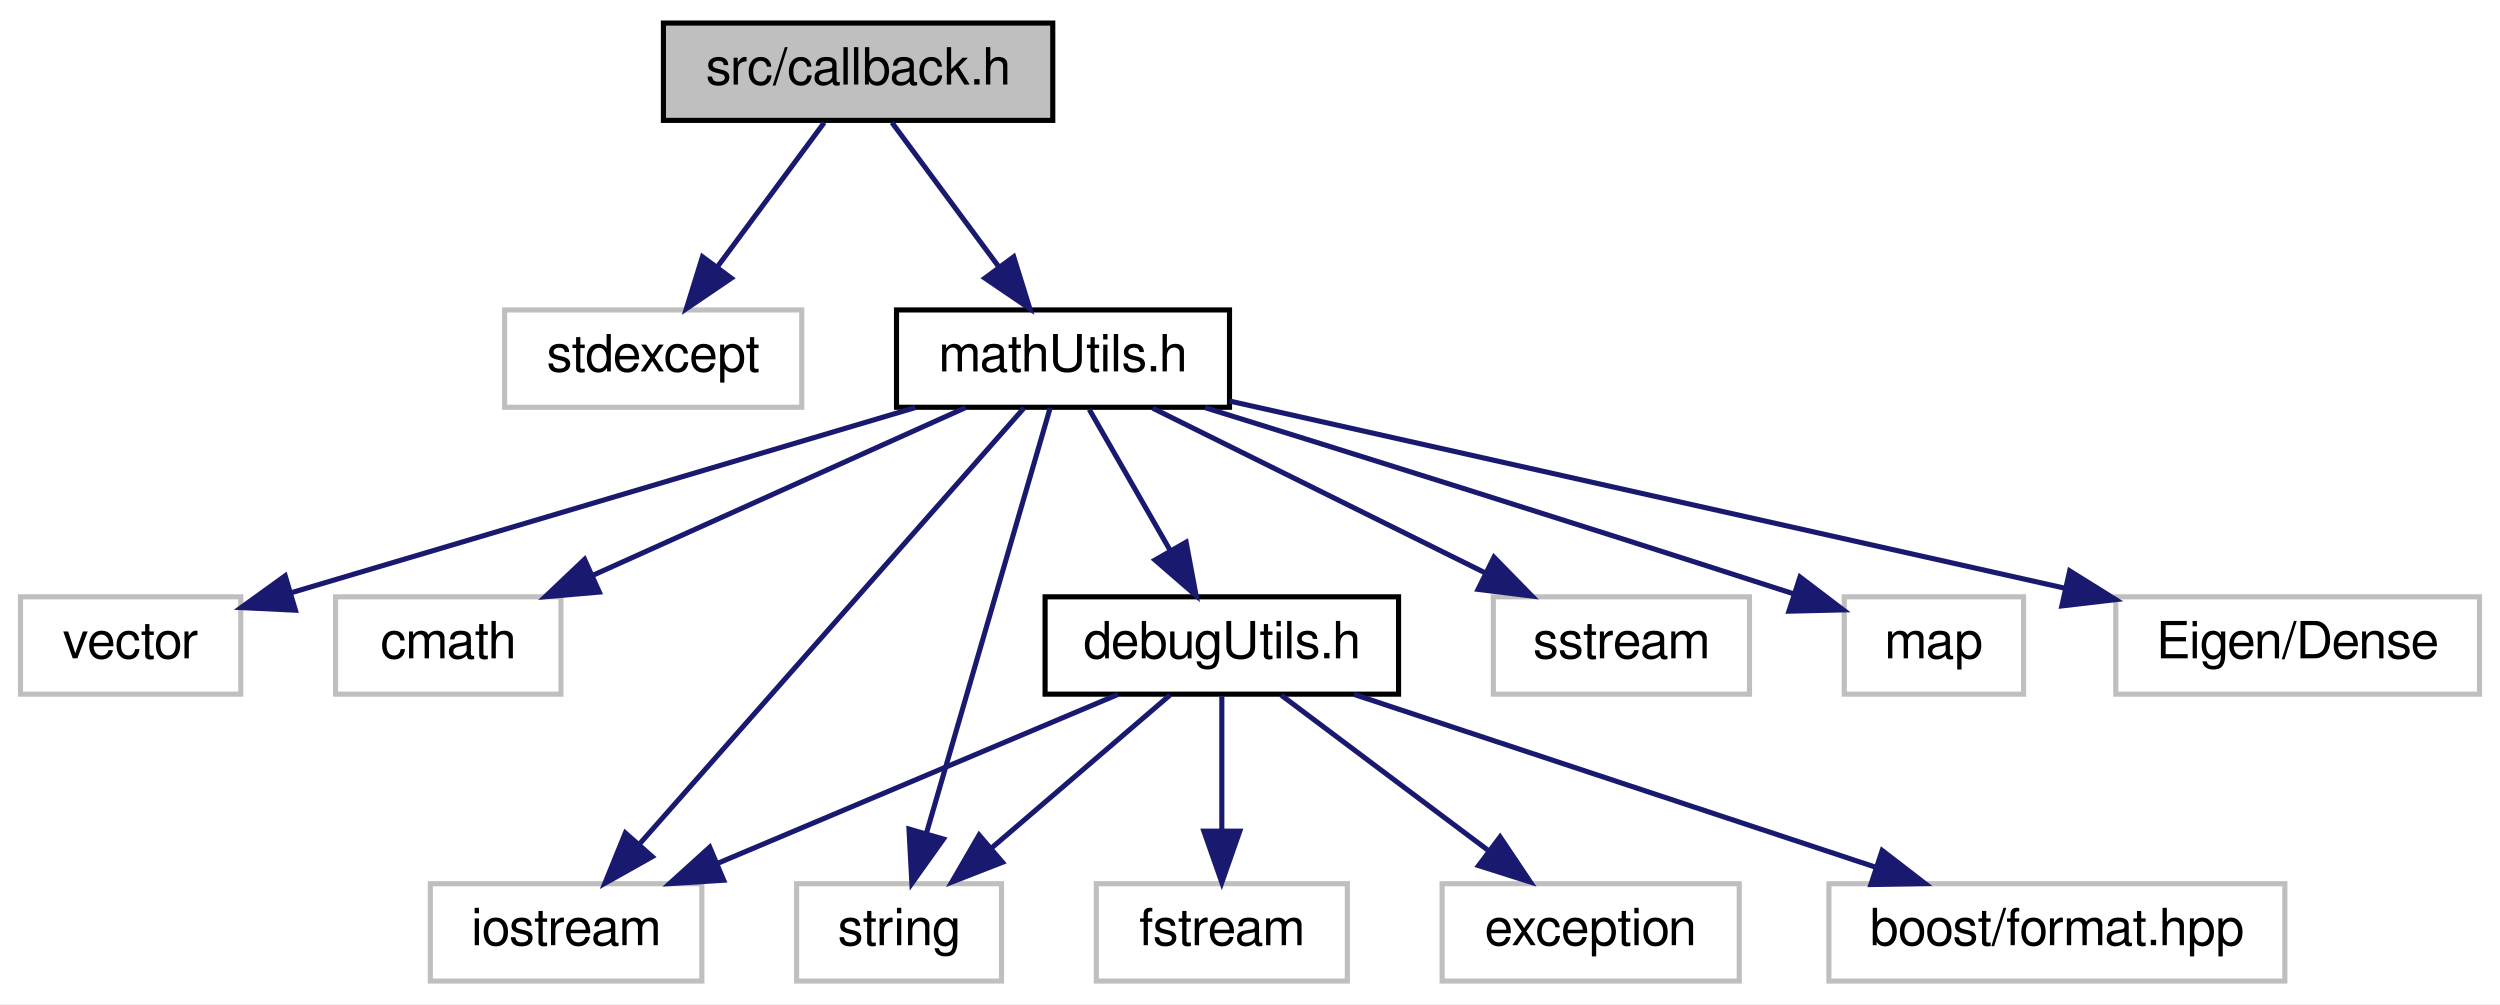
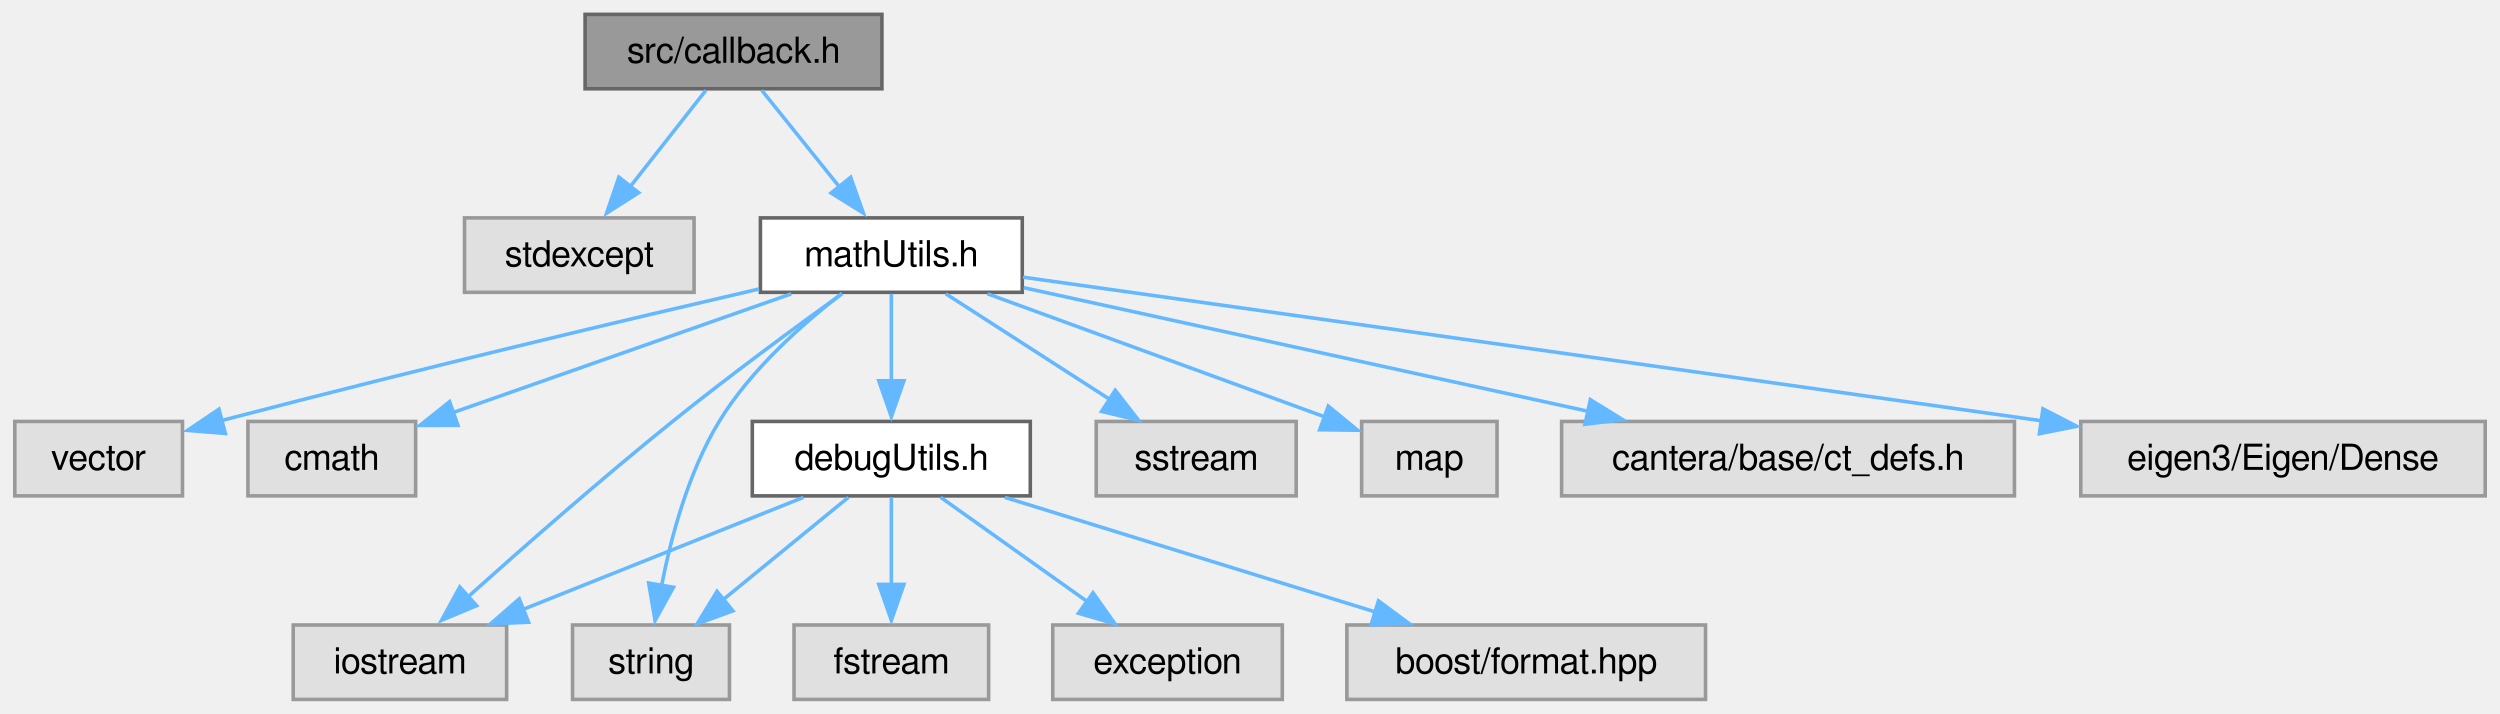
- <svg xmlns="http://www.w3.org/2000/svg" xmlns:xlink="http://www.w3.org/1999/xlink" width="488pt" height="196pt" viewBox="0.00 0.00 488.00 196.00">
-   <g id="graph0" class="graph" transform="scale(1 1) rotate(0) translate(4 192)">
-     <polygon fill="white" stroke="none" points="-4,4 -4,-192 484,-192 484,4 -4,4" />
-     <g id="node1" class="node">
-       <polygon fill="#bfbfbf" stroke="black" points="125.5,-168.5 125.5,-187.5 201.5,-187.5 201.5,-168.5 125.5,-168.5" />
-       <text text-anchor="middle" x="163.5" y="-175.5" font-family="FreeSans" font-size="10.00">src/callback.h</text>
-     </g>
-     <g id="node2" class="node">
-       <polygon fill="white" stroke="#bfbfbf" points="94.5,-112.5 94.5,-131.5 152.5,-131.5 152.5,-112.5 94.5,-112.5" />
-       <text text-anchor="middle" x="123.5" y="-119.5" font-family="FreeSans" font-size="10.00">stdexcept</text>
-     </g>
-     <g id="edge1" class="edge">
-       <path fill="none" stroke="midnightblue" d="M156.895,-168.083C151.245,-160.455 142.955,-149.264 136.049,-139.941" />
-       <polygon fill="midnightblue" stroke="midnightblue" points="138.747,-137.703 129.982,-131.751 133.122,-141.87 138.747,-137.703" />
-     </g>
-     <g id="node3" class="node">
-       <g id="a_node3">
-         <a xlink:href="mathUtils_8h.html" target="_top" xlink:title="mathUtils.h">
-           <polygon fill="white" stroke="black" points="171,-112.5 171,-131.5 236,-131.5 236,-112.5 171,-112.5" />
-           <text text-anchor="middle" x="203.5" y="-119.5" font-family="FreeSans" font-size="10.00">mathUtils.h</text>
-         </a>
-       </g>
-     </g>
-     <g id="edge2" class="edge">
-       <path fill="none" stroke="midnightblue" d="M170.105,-168.083C175.755,-160.455 184.045,-149.264 190.951,-139.941" />
-       <polygon fill="midnightblue" stroke="midnightblue" points="193.878,-141.87 197.018,-131.751 188.253,-137.703 193.878,-141.87" />
-     </g>
-     <g id="node4" class="node">
-       <polygon fill="white" stroke="#bfbfbf" points="0,-56.5 0,-75.5 43,-75.5 43,-56.5 0,-56.5" />
-       <text text-anchor="middle" x="21.5" y="-63.5" font-family="FreeSans" font-size="10.00">vector</text>
-     </g>
-     <g id="edge3" class="edge">
-       <path fill="none" stroke="midnightblue" d="M174.662,-112.444C141.507,-102.606 87.263,-86.512 53.019,-76.352" />
-       <polygon fill="midnightblue" stroke="midnightblue" points="53.662,-72.892 43.079,-73.403 51.67,-79.603 53.662,-72.892" />
-     </g>
-     <g id="node5" class="node">
-       <polygon fill="white" stroke="#bfbfbf" points="61.5,-56.5 61.5,-75.5 105.5,-75.5 105.5,-56.5 61.5,-56.5" />
-       <text text-anchor="middle" x="83.5" y="-63.5" font-family="FreeSans" font-size="10.00">cmath</text>
-     </g>
-     <g id="edge4" class="edge">
-       <path fill="none" stroke="midnightblue" d="M184.486,-112.444C164.912,-103.636 134.192,-89.812 111.771,-79.722" />
-       <polygon fill="midnightblue" stroke="midnightblue" points="112.981,-76.428 102.425,-75.516 110.108,-82.812 112.981,-76.428" />
-     </g>
-     <g id="node6" class="node">
-       <polygon fill="white" stroke="#bfbfbf" points="80,-0.5 80,-19.5 133,-19.5 133,-0.5 80,-0.5" />
-       <text text-anchor="middle" x="106.5" y="-7.5" font-family="FreeSans" font-size="10.00">iostream</text>
-     </g>
-     <g id="edge5" class="edge">
-       <path fill="none" stroke="midnightblue" d="M195.889,-112.368C179.739,-94.055 141.816,-51.049 120.929,-27.362" />
-       <polygon fill="midnightblue" stroke="midnightblue" points="123.315,-24.777 114.076,-19.591 118.065,-29.407 123.315,-24.777" />
-     </g>
-     <g id="node7" class="node">
-       <polygon fill="white" stroke="#bfbfbf" points="287.5,-56.5 287.5,-75.5 337.5,-75.5 337.5,-56.5 287.5,-56.5" />
-       <text text-anchor="middle" x="312.5" y="-63.5" font-family="FreeSans" font-size="10.00">sstream</text>
-     </g>
-     <g id="edge6" class="edge">
-       <path fill="none" stroke="midnightblue" d="M221.013,-112.324C238.572,-103.625 265.831,-90.12 286.031,-80.113" />
-       <polygon fill="midnightblue" stroke="midnightblue" points="287.624,-83.23 295.031,-75.654 284.516,-76.957 287.624,-83.23" />
-     </g>
-     <g id="node8" class="node">
-       <polygon fill="white" stroke="#bfbfbf" points="151.5,-0.5 151.5,-19.5 191.5,-19.5 191.5,-0.5 151.5,-0.5" />
-       <text text-anchor="middle" x="171.5" y="-7.5" font-family="FreeSans" font-size="10.00">string</text>
-     </g>
-     <g id="edge7" class="edge">
-       <path fill="none" stroke="midnightblue" d="M200.989,-112.368C195.802,-94.537 183.804,-53.295 176.815,-29.272" />
-       <polygon fill="midnightblue" stroke="midnightblue" points="180.153,-28.216 173.999,-19.591 173.432,-30.171 180.153,-28.216" />
-     </g>
-     <g id="node9" class="node">
-       <polygon fill="white" stroke="#bfbfbf" points="356,-56.5 356,-75.5 391,-75.5 391,-56.5 356,-56.5" />
-       <text text-anchor="middle" x="373.5" y="-63.5" font-family="FreeSans" font-size="10.00">map</text>
-     </g>
-     <g id="edge8" class="edge">
-       <path fill="none" stroke="midnightblue" d="M231.225,-112.427C258.152,-104.068 300.422,-90.859 346.019,-76.117" />
-       <polygon fill="midnightblue" stroke="midnightblue" points="347.361,-79.361 355.795,-72.949 345.203,-72.702 347.361,-79.361" />
-     </g>
-     <g id="node10" class="node">
-       <g id="a_node10">
-         <a xlink:href="debugUtils_8h.html" target="_top" xlink:title="debugUtils.h">
-           <polygon fill="white" stroke="black" points="200,-56.5 200,-75.5 269,-75.5 269,-56.5 200,-56.5" />
-           <text text-anchor="middle" x="234.5" y="-63.5" font-family="FreeSans" font-size="10.00">debugUtils.h</text>
-         </a>
-       </g>
-     </g>
-     <g id="edge9" class="edge">
-       <path fill="none" stroke="midnightblue" d="M208.619,-112.083C212.908,-104.613 219.158,-93.724 224.442,-84.52" />
-       <polygon fill="midnightblue" stroke="midnightblue" points="227.533,-86.166 229.476,-75.751 221.462,-82.681 227.533,-86.166" />
-     </g>
-     <g id="node14" class="node">
-       <polygon fill="white" stroke="#bfbfbf" points="409,-56.5 409,-75.5 480,-75.5 480,-56.5 409,-56.5" />
-       <text text-anchor="middle" x="444.5" y="-63.5" font-family="FreeSans" font-size="10.00">Eigen/Dense</text>
-     </g>
-     <g id="edge15" class="edge">
-       <path fill="none" stroke="midnightblue" d="M236.002,-113.717C278.017,-104.303 351.413,-87.858 398.967,-77.203" />
-       <polygon fill="midnightblue" stroke="midnightblue" points="400.002,-80.558 408.994,-74.956 398.471,-73.727 400.002,-80.558" />
-     </g>
-     <g id="edge11" class="edge">
-       <path fill="none" stroke="midnightblue" d="M214.218,-56.444C193.153,-47.557 159.983,-33.563 136.014,-23.451" />
-       <polygon fill="midnightblue" stroke="midnightblue" points="137.261,-20.179 126.687,-19.516 134.54,-26.628 137.261,-20.179" />
-     </g>
-     <g id="edge10" class="edge">
-       <path fill="none" stroke="midnightblue" d="M224.378,-56.324C214.974,-48.263 200.756,-36.077 189.431,-26.369" />
-       <polygon fill="midnightblue" stroke="midnightblue" points="191.677,-23.684 181.806,-19.834 187.121,-28.999 191.677,-23.684" />
-     </g>
-     <g id="node11" class="node">
-       <polygon fill="white" stroke="#bfbfbf" points="210,-0.5 210,-19.5 259,-19.5 259,-0.5 210,-0.5" />
-       <text text-anchor="middle" x="234.5" y="-7.5" font-family="FreeSans" font-size="10.00">fstream</text>
-     </g>
-     <g id="edge12" class="edge">
-       <path fill="none" stroke="midnightblue" d="M234.5,-56.083C234.5,-49.006 234.5,-38.861 234.5,-29.986" />
-       <polygon fill="midnightblue" stroke="midnightblue" points="238,-29.751 234.5,-19.751 231,-29.751 238,-29.751" />
-     </g>
-     <g id="node12" class="node">
-       <polygon fill="white" stroke="#bfbfbf" points="277.5,-0.5 277.5,-19.5 335.5,-19.5 335.5,-0.5 277.5,-0.5" />
-       <text text-anchor="middle" x="306.5" y="-7.5" font-family="FreeSans" font-size="10.00">exception</text>
-     </g>
-     <g id="edge13" class="edge">
-       <path fill="none" stroke="midnightblue" d="M246.068,-56.324C256.92,-48.185 273.381,-35.84 286.383,-26.087" />
-       <polygon fill="midnightblue" stroke="midnightblue" points="288.821,-28.634 294.721,-19.834 284.621,-23.034 288.821,-28.634" />
-     </g>
-     <g id="node13" class="node">
-       <polygon fill="white" stroke="#bfbfbf" points="353,-0.5 353,-19.5 442,-19.5 442,-0.5 353,-0.5" />
-       <text text-anchor="middle" x="397.5" y="-7.5" font-family="FreeSans" font-size="10.00">boost/format.hpp</text>
-     </g>
-     <g id="edge14" class="edge">
-       <path fill="none" stroke="midnightblue" d="M260.328,-56.444C287.749,-47.359 331.277,-32.939 361.932,-22.783" />
-       <polygon fill="midnightblue" stroke="midnightblue" points="363.401,-25.984 371.793,-19.516 361.2,-19.339 363.401,-25.984" />
+ <svg xmlns="http://www.w3.org/2000/svg" xmlns:xlink="http://www.w3.org/1999/xlink" width="697pt" height="199pt" viewBox="0.00 0.00 696.75 199.00">
+   <g id="graph0" class="graph" transform="scale(1 1) rotate(0) translate(4 195)">
+     <g id="Node000001" class="node">
+       <g id="a_Node000001">
+         <a xlink:title=" ">
+           <polygon fill="#999999" stroke="#666666" points="241.75,-191 159,-191 159,-170.25 241.75,-170.25 241.75,-191" />
+           <text text-anchor="middle" x="200.38" y="-177.5" font-family="FreeSans" font-size="10.00">src/callback.h</text>
+         </a>
+       </g>
+     </g>
+     <g id="Node000002" class="node">
+       <g id="a_Node000002">
+         <a xlink:title=" ">
+           <polygon fill="#e0e0e0" stroke="#999999" points="189.38,-134.25 125.38,-134.25 125.38,-113.5 189.38,-113.5 189.38,-134.25" />
+           <text text-anchor="middle" x="157.38" y="-120.75" font-family="FreeSans" font-size="10.00">stdexcept</text>
+         </a>
+       </g>
+     </g>
+     <g id="edge1_Node000001_Node000002" class="edge">
+       <g id="a_edge1_Node000001_Node000002">
+         <a xlink:title=" ">
+           <path fill="none" stroke="#63b8ff" d="M192.69,-169.84C186.88,-162.44 178.74,-152.07 171.73,-143.16" />
+           <polygon fill="#63b8ff" stroke="#63b8ff" points="173.93,-141.28 165,-135.58 168.42,-145.6 173.93,-141.28" />
+         </a>
+       </g>
+     </g>
+     <g id="Node000003" class="node">
+       <g id="a_Node000003">
+         <a xlink:href="mathUtils_8h.html" target="_top" xlink:title=" ">
+           <polygon fill="white" stroke="#666666" points="280.88,-134.25 207.88,-134.25 207.88,-113.5 280.88,-113.5 280.88,-134.25" />
+           <text text-anchor="middle" x="244.38" y="-120.75" font-family="FreeSans" font-size="10.00">mathUtils.h</text>
+         </a>
+       </g>
+     </g>
+     <g id="edge2_Node000001_Node000003" class="edge">
+       <g id="a_edge2_Node000001_Node000003">
+         <a xlink:title=" ">
+           <path fill="none" stroke="#63b8ff" d="M208.24,-169.84C214.25,-162.36 222.69,-151.86 229.91,-142.88" />
+           <polygon fill="#63b8ff" stroke="#63b8ff" points="233.04,-145.57 236.58,-135.58 227.58,-141.18 233.04,-145.57" />
+         </a>
+       </g>
+     </g>
+     <g id="Node000004" class="node">
+       <g id="a_Node000004">
+         <a xlink:title=" ">
+           <polygon fill="#e0e0e0" stroke="#999999" points="46.75,-77.5 0,-77.5 0,-56.75 46.75,-56.75 46.75,-77.5" />
+           <text text-anchor="middle" x="23.38" y="-64" font-family="FreeSans" font-size="10.00">vector</text>
+         </a>
+       </g>
+     </g>
+     <g id="edge3_Node000003_Node000004" class="edge">
+       <g id="a_edge3_Node000003_Node000004">
+         <a xlink:title=" ">
+           <path fill="none" stroke="#63b8ff" d="M207.52,-114.44C171.69,-106.14 115.48,-92.84 57.58,-77.74" />
+           <polygon fill="#63b8ff" stroke="#63b8ff" points="58.7,-74.15 48.14,-75 56.92,-80.92 58.7,-74.15" />
+         </a>
+       </g>
+     </g>
+     <g id="Node000005" class="node">
+       <g id="a_Node000005">
+         <a xlink:title=" ">
+           <polygon fill="#e0e0e0" stroke="#999999" points="111.75,-77.5 65,-77.5 65,-56.75 111.75,-56.75 111.75,-77.5" />
+           <text text-anchor="middle" x="88.38" y="-64" font-family="FreeSans" font-size="10.00">cmath</text>
+         </a>
+       </g>
+     </g>
+     <g id="edge4_Node000003_Node000005" class="edge">
+       <g id="a_edge4_Node000003_Node000005">
+         <a xlink:title=" ">
+           <path fill="none" stroke="#63b8ff" d="M216.49,-113.09C190.06,-103.81 150.34,-89.87 122.14,-79.97" />
+           <polygon fill="#63b8ff" stroke="#63b8ff" points="123.54,-76.41 112.95,-76.4 121.22,-83.01 123.54,-76.41" />
+         </a>
+       </g>
+     </g>
+     <g id="Node000006" class="node">
+       <g id="a_Node000006">
+         <a xlink:title=" ">
+           <polygon fill="#e0e0e0" stroke="#999999" points="137.12,-20.75 77.62,-20.75 77.62,0 137.12,0 137.12,-20.75" />
+           <text text-anchor="middle" x="107.38" y="-7.25" font-family="FreeSans" font-size="10.00">iostream</text>
+         </a>
+       </g>
+     </g>
+     <g id="edge5_Node000003_Node000006" class="edge">
+       <g id="a_edge5_Node000003_Node000006">
+         <a xlink:title=" ">
+           <path fill="none" stroke="#63b8ff" d="M230.58,-113.08C218.07,-104.08 199.21,-90.25 183.38,-77.5 163.33,-61.36 141.22,-41.94 126.05,-28.33" />
+           <polygon fill="#63b8ff" stroke="#63b8ff" points="128.75,-26.15 118.98,-22.06 124.06,-31.35 128.75,-26.15" />
+         </a>
+       </g>
+     </g>
+     <g id="Node000007" class="node">
+       <g id="a_Node000007">
+         <a xlink:title=" ">
+           <polygon fill="#e0e0e0" stroke="#999999" points="357.25,-77.5 301.5,-77.5 301.5,-56.75 357.25,-56.75 357.25,-77.5" />
+           <text text-anchor="middle" x="329.38" y="-64" font-family="FreeSans" font-size="10.00">sstream</text>
+         </a>
+       </g>
+     </g>
+     <g id="edge6_Node000003_Node000007" class="edge">
+       <g id="a_edge6_Node000003_Node000007">
+         <a xlink:title=" ">
+           <path fill="none" stroke="#63b8ff" d="M259.57,-113.09C272.26,-104.91 290.59,-93.11 305.28,-83.65" />
+           <polygon fill="#63b8ff" stroke="#63b8ff" points="306.8,-86.19 313.31,-77.83 303.01,-80.3 306.8,-86.19" />
+         </a>
+       </g>
+     </g>
+     <g id="Node000008" class="node">
+       <g id="a_Node000008">
+         <a xlink:title=" ">
+           <polygon fill="#e0e0e0" stroke="#999999" points="199.25,-20.75 155.5,-20.75 155.5,0 199.25,0 199.25,-20.75" />
+           <text text-anchor="middle" x="177.38" y="-7.25" font-family="FreeSans" font-size="10.00">string</text>
+         </a>
+       </g>
+     </g>
+     <g id="edge7_Node000003_Node000008" class="edge">
+       <g id="a_edge7_Node000003_Node000008">
+         <a xlink:title=" ">
+           <path fill="none" stroke="#63b8ff" d="M230.66,-113.2C219.86,-104.9 205.2,-92 196.38,-77.5 187.83,-63.45 182.98,-45.39 180.32,-31.69" />
+           <polygon fill="#63b8ff" stroke="#63b8ff" points="183.63,-31.27 178.51,-21.99 176.73,-32.44 183.63,-31.27" />
+         </a>
+       </g>
+     </g>
+     <g id="Node000009" class="node">
+       <g id="a_Node000009">
+         <a xlink:title=" ">
+           <polygon fill="#e0e0e0" stroke="#999999" points="413.25,-77.5 375.5,-77.5 375.5,-56.75 413.25,-56.75 413.25,-77.5" />
+           <text text-anchor="middle" x="394.38" y="-64" font-family="FreeSans" font-size="10.00">map</text>
+         </a>
+       </g>
+     </g>
+     <g id="edge8_Node000003_Node000009" class="edge">
+       <g id="a_edge8_Node000003_Node000009">
+         <a xlink:title=" ">
+           <path fill="none" stroke="#63b8ff" d="M271.19,-113.09C297.68,-103.42 338.06,-88.68 365.3,-78.74" />
+           <polygon fill="#63b8ff" stroke="#63b8ff" points="366.2,-81.77 374.39,-75.05 363.8,-75.19 366.2,-81.77" />
+         </a>
+       </g>
+     </g>
+     <g id="Node000010" class="node">
+       <g id="a_Node000010">
+         <a xlink:href="debugUtils_8h.html" target="_top" xlink:title=" ">
+           <polygon fill="white" stroke="#666666" points="283.12,-77.5 205.62,-77.5 205.62,-56.75 283.12,-56.75 283.12,-77.5" />
+           <text text-anchor="middle" x="244.38" y="-64" font-family="FreeSans" font-size="10.00">debugUtils.h</text>
+         </a>
+       </g>
+     </g>
+     <g id="edge9_Node000003_Node000010" class="edge">
+       <g id="a_edge9_Node000003_Node000010">
+         <a xlink:title=" ">
+           <path fill="none" stroke="#63b8ff" d="M244.38,-113.09C244.38,-106.31 244.38,-97.05 244.38,-88.69" />
+           <polygon fill="#63b8ff" stroke="#63b8ff" points="247.88,-88.83 244.38,-78.83 240.88,-88.83 247.88,-88.83" />
+         </a>
+       </g>
+     </g>
+     <g id="Node000014" class="node">
+       <g id="a_Node000014">
+         <a xlink:title=" ">
+           <polygon fill="#e0e0e0" stroke="#999999" points="557.5,-77.5 431.25,-77.5 431.25,-56.75 557.5,-56.75 557.5,-77.5" />
+           <text text-anchor="middle" x="494.38" y="-64" font-family="FreeSans" font-size="10.00">cantera/base/ct_defs.h</text>
+         </a>
+       </g>
+     </g>
+     <g id="edge15_Node000003_Node000014" class="edge">
+       <g id="a_edge15_Node000003_Node000014">
+         <a xlink:title=" ">
+           <path fill="none" stroke="#63b8ff" d="M281.26,-114.8C322.81,-105.7 390.77,-90.81 438.76,-80.3" />
+           <polygon fill="#63b8ff" stroke="#63b8ff" points="439.27,-83.56 448.29,-78 437.77,-76.72 439.27,-83.56" />
+         </a>
+       </g>
+     </g>
+     <g id="Node000015" class="node">
+       <g id="a_Node000015">
+         <a xlink:title=" ">
+           <polygon fill="#e0e0e0" stroke="#999999" points="688.75,-77.5 576,-77.5 576,-56.75 688.75,-56.75 688.75,-77.5" />
+           <text text-anchor="middle" x="632.38" y="-64" font-family="FreeSans" font-size="10.00">eigen3/Eigen/Dense</text>
+         </a>
+       </g>
+     </g>
+     <g id="edge16_Node000003_Node000015" class="edge">
+       <g id="a_edge16_Node000003_Node000015">
+         <a xlink:title=" ">
+           <path fill="none" stroke="#63b8ff" d="M281.08,-117.72C338.99,-109.57 455.39,-93.2 565.24,-77.66" />
+           <polygon fill="#63b8ff" stroke="#63b8ff" points="565.44,-81.02 574.85,-76.16 564.46,-74.09 565.44,-81.02" />
+         </a>
+       </g>
+     </g>
+     <g id="edge11_Node000010_Node000006" class="edge">
+       <g id="a_edge11_Node000010_Node000006">
+         <a xlink:title=" ">
+           <path fill="none" stroke="#63b8ff" d="M219.88,-56.34C198.06,-47.62 165.91,-34.77 141.56,-25.04" />
+           <polygon fill="#63b8ff" stroke="#63b8ff" points="143.24,-21.54 132.66,-21.08 140.64,-28.04 143.24,-21.54" />
+         </a>
+       </g>
+     </g>
+     <g id="edge10_Node000010_Node000008" class="edge">
+       <g id="a_edge10_Node000010_Node000008">
+         <a xlink:title=" ">
+           <path fill="none" stroke="#63b8ff" d="M232.4,-56.34C222.77,-48.47 209.04,-37.25 197.7,-27.99" />
+           <polygon fill="#63b8ff" stroke="#63b8ff" points="200.21,-24.7 190.25,-21.08 195.78,-30.12 200.21,-24.7" />
+         </a>
+       </g>
+     </g>
+     <g id="Node000011" class="node">
+       <g id="a_Node000011">
+         <a xlink:title=" ">
+           <polygon fill="#e0e0e0" stroke="#999999" points="271.5,-20.75 217.25,-20.75 217.25,0 271.5,0 271.5,-20.75" />
+           <text text-anchor="middle" x="244.38" y="-7.25" font-family="FreeSans" font-size="10.00">fstream</text>
+         </a>
+       </g>
+     </g>
+     <g id="edge12_Node000010_Node000011" class="edge">
+       <g id="a_edge12_Node000010_Node000011">
+         <a xlink:title=" ">
+           <path fill="none" stroke="#63b8ff" d="M244.38,-56.34C244.38,-49.56 244.38,-40.3 244.38,-31.94" />
+           <polygon fill="#63b8ff" stroke="#63b8ff" points="247.88,-32.08 244.38,-22.08 240.88,-32.08 247.88,-32.08" />
+         </a>
+       </g>
+     </g>
+     <g id="Node000012" class="node">
+       <g id="a_Node000012">
+         <a xlink:title=" ">
+           <polygon fill="#e0e0e0" stroke="#999999" points="353.38,-20.75 289.38,-20.75 289.38,0 353.38,0 353.38,-20.75" />
+           <text text-anchor="middle" x="321.38" y="-7.25" font-family="FreeSans" font-size="10.00">exception</text>
+         </a>
+       </g>
+     </g>
+     <g id="edge13_Node000010_Node000012" class="edge">
+       <g id="a_edge13_Node000010_Node000012">
+         <a xlink:title=" ">
+           <path fill="none" stroke="#63b8ff" d="M258.14,-56.34C269.42,-48.32 285.61,-36.81 298.78,-27.44" />
+           <polygon fill="#63b8ff" stroke="#63b8ff" points="300.61,-29.73 306.73,-21.08 296.55,-24.02 300.61,-29.73" />
+         </a>
+       </g>
+     </g>
+     <g id="Node000013" class="node">
+       <g id="a_Node000013">
+         <a xlink:title=" ">
+           <polygon fill="#e0e0e0" stroke="#999999" points="471.38,-20.75 371.38,-20.75 371.38,0 471.38,0 471.38,-20.75" />
+           <text text-anchor="middle" x="421.38" y="-7.25" font-family="FreeSans" font-size="10.00">boost/format.hpp</text>
+         </a>
+       </g>
+     </g>
+     <g id="edge14_Node000010_Node000013" class="edge">
+       <g id="a_edge14_Node000010_Node000013">
+         <a xlink:title=" ">
+           <path fill="none" stroke="#63b8ff" d="M276.02,-56.34C304.88,-47.41 347.72,-34.16 379.42,-24.35" />
+           <polygon fill="#63b8ff" stroke="#63b8ff" points="380.19,-27.47 388.71,-21.17 378.12,-20.78 380.19,-27.47" />
+         </a>
+       </g>
    </g>
  </g>
</svg>
